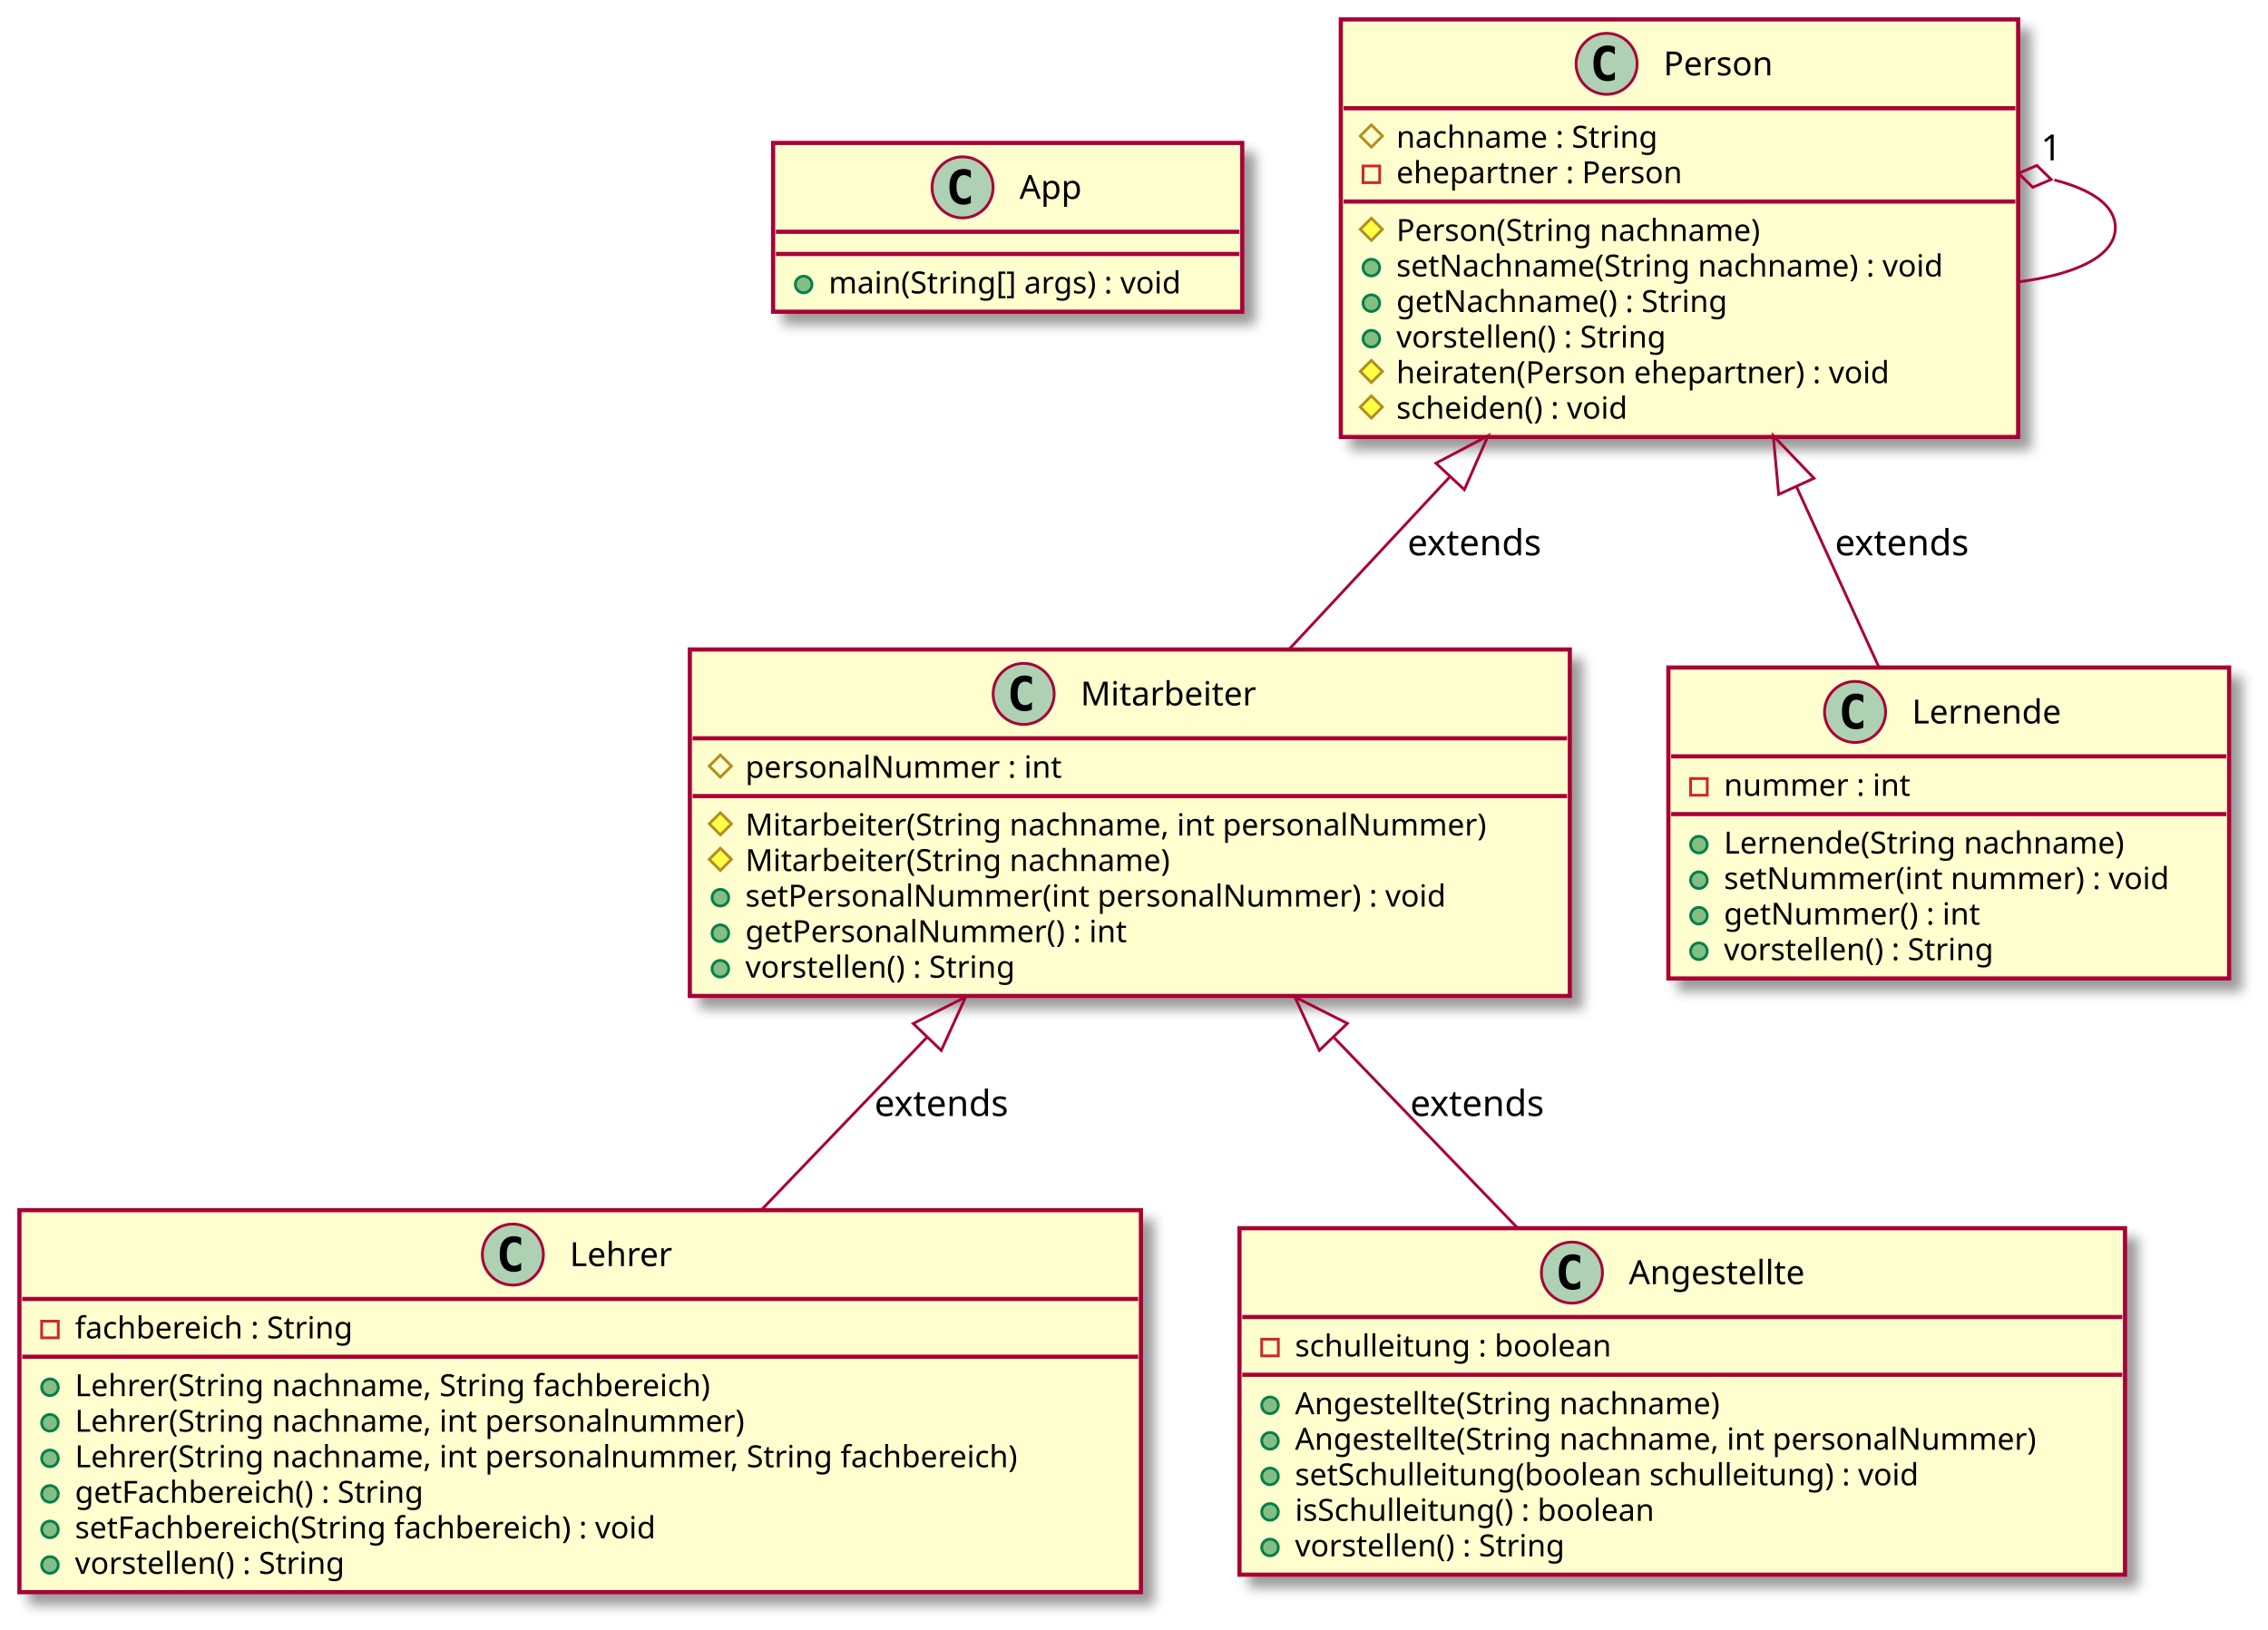
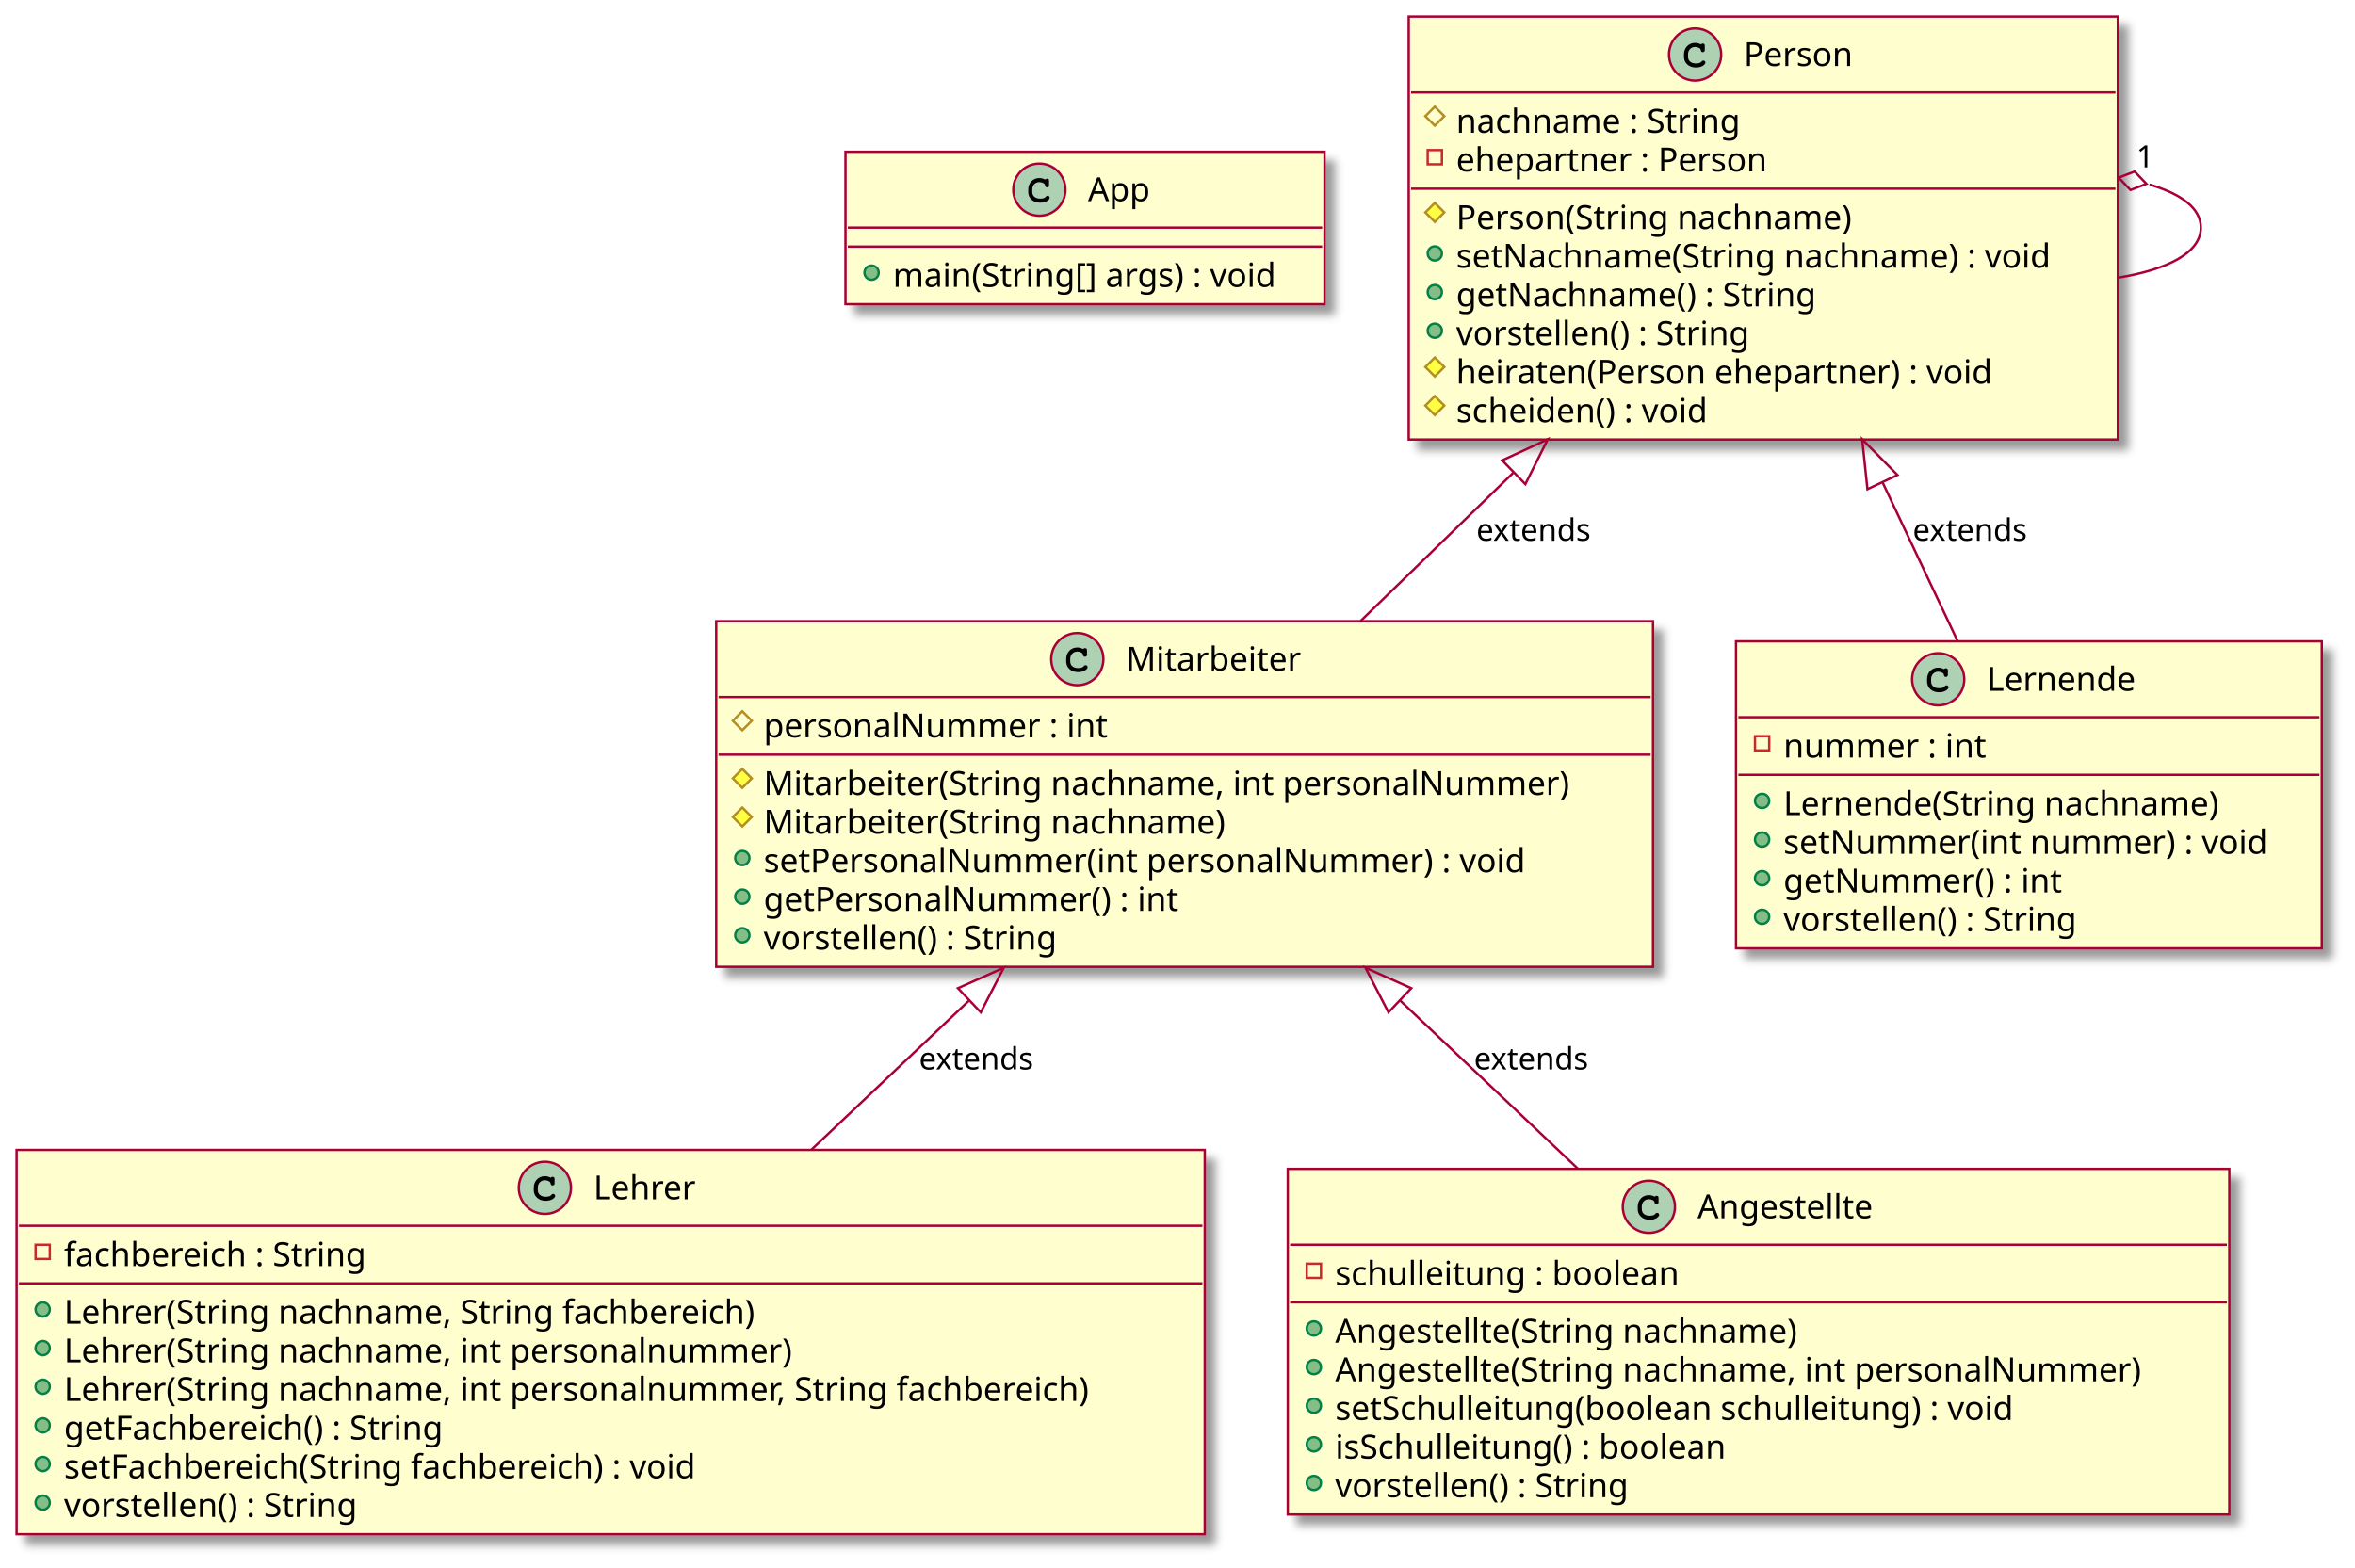
- <svg xmlns="http://www.w3.org/2000/svg" contentScriptType="application/ecmascript" contentStyleType="text/css" height="587px" preserveAspectRatio="none" style="width:817px;height:587px;background:#FFFFFF;" version="1.1" viewBox="0 0 817 587" width="817px" zoomAndPan="magnify">
+ <svg xmlns="http://www.w3.org/2000/svg" contentStyleType="text/css" height="661px" preserveAspectRatio="none" style="width:993px;height:661px;background:#FFFFFF;" version="1.1" viewBox="0 0 993 661" width="993px" zoomAndPan="magnify">
  <defs>
-     <filter height="300%" id="f1vgba6xthc6x7" width="300%" x="-1" y="-1">
+     <filter height="300%" id="f1dgyytfx85jn4" width="300%" x="-1" y="-1">
      <feGaussianBlur result="blurOut" stdDeviation="2.0" />
      <feColorMatrix in="blurOut" result="blurOut2" type="matrix" values="0 0 0 0 0 0 0 0 0 0 0 0 0 0 0 0 0 0 .4 0" />
      <feOffset dx="4.0" dy="4.0" in="blurOut2" result="blurOut3" />
      <feBlend in="SourceGraphic" in2="blurOut3" mode="normal" />
    </filter>
  </defs>
  <g>
-     <rect codeLine="1" fill="#FEFECE" filter="url(#f1vgba6xthc6x7)" height="60.805" id="App" style="stroke:#A80036;stroke-width:1.5;" width="169" x="278.5" y="51.5" />
-     <ellipse cx="346.75" cy="67.5" fill="#ADD1B2" rx="11" ry="11" style="stroke:#A80036;stroke-width:1.0;" />
-     <path d="M349.719,73.141 Q349.141,73.438 348.5,73.578 Q347.859,73.734 347.156,73.734 Q344.656,73.734 343.328,72.094 Q342.016,70.438 342.016,67.312 Q342.016,64.188 343.328,62.531 Q344.656,60.875 347.156,60.875 Q347.859,60.875 348.5,61.031 Q349.156,61.188 349.719,61.484 L349.719,64.203 Q349.094,63.625 348.5,63.359 Q347.906,63.078 347.281,63.078 Q345.938,63.078 345.25,64.156 Q344.562,65.219 344.562,67.312 Q344.562,69.406 345.25,70.484 Q345.938,71.547 347.281,71.547 Q347.906,71.547 348.5,71.281 Q349.094,71 349.719,70.422 L349.719,73.141 Z " fill="#000000" />
-     <text fill="#000000" font-family="sans-serif" font-size="12" lengthAdjust="spacing" textLength="24" x="367.25" y="71.654">App</text>
-     <line style="stroke:#A80036;stroke-width:1.5;" x1="279.5" x2="446.5" y1="83.5" y2="83.5" />
-     <line style="stroke:#A80036;stroke-width:1.5;" x1="279.5" x2="446.5" y1="91.5" y2="91.5" />
-     <ellipse cx="289.5" cy="102.5" fill="#84BE84" rx="3" ry="3" style="stroke:#038048;stroke-width:1.0;" />
-     <text fill="#000000" font-family="sans-serif" font-size="11" lengthAdjust="spacing" textLength="143" x="298.5" y="105.71">main(String[] args) : void</text>
-     <rect codeLine="4" fill="#FEFECE" filter="url(#f1vgba6xthc6x7)" height="150.438" id="Person" style="stroke:#A80036;stroke-width:1.5;" width="244" x="483" y="7" />
-     <ellipse cx="578.75" cy="23" fill="#ADD1B2" rx="11" ry="11" style="stroke:#A80036;stroke-width:1.0;" />
-     <path d="M581.719,28.641 Q581.141,28.938 580.5,29.078 Q579.859,29.234 579.156,29.234 Q576.656,29.234 575.328,27.594 Q574.016,25.938 574.016,22.812 Q574.016,19.688 575.328,18.031 Q576.656,16.375 579.156,16.375 Q579.859,16.375 580.5,16.531 Q581.156,16.688 581.719,16.984 L581.719,19.703 Q581.094,19.125 580.5,18.859 Q579.906,18.578 579.281,18.578 Q577.938,18.578 577.25,19.656 Q576.562,20.719 576.562,22.812 Q576.562,24.906 577.25,25.984 Q577.938,27.047 579.281,27.047 Q579.906,27.047 580.5,26.781 Q581.094,26.5 581.719,25.922 L581.719,28.641 Z " fill="#000000" />
-     <text fill="#000000" font-family="sans-serif" font-size="12" lengthAdjust="spacing" textLength="44" x="599.25" y="27.154">Person</text>
-     <line style="stroke:#A80036;stroke-width:1.5;" x1="484" x2="726" y1="39" y2="39" />
-     <polygon fill="none" points="494,45,498,49,494,53,490,49" style="stroke:#B38D22;stroke-width:1.0;" />
-     <text fill="#000000" font-family="sans-serif" font-size="11" lengthAdjust="spacing" textLength="105" x="503" y="53.21">nachname : String</text>
-     <rect fill="none" height="6" style="stroke:#C82930;stroke-width:1.0;" width="6" x="491" y="59.805" />
-     <text fill="#000000" font-family="sans-serif" font-size="11" lengthAdjust="spacing" textLength="115" x="503" y="66.015">ehepartner : Person</text>
-     <line style="stroke:#A80036;stroke-width:1.5;" x1="484" x2="726" y1="72.609" y2="72.609" />
-     <polygon fill="#FFFF44" points="494,78.609,498,82.609,494,86.609,490,82.609" style="stroke:#B38D22;stroke-width:1.0;" />
-     <text fill="#000000" font-family="sans-serif" font-size="11" lengthAdjust="spacing" textLength="145" x="503" y="86.82">Person(String nachname)</text>
-     <ellipse cx="494" cy="96.414" fill="#84BE84" rx="3" ry="3" style="stroke:#038048;stroke-width:1.0;" />
-     <text fill="#000000" font-family="sans-serif" font-size="11" lengthAdjust="spacing" textLength="218" x="503" y="99.624">setNachname(String nachname) : void</text>
-     <ellipse cx="494" cy="109.219" fill="#84BE84" rx="3" ry="3" style="stroke:#038048;stroke-width:1.0;" />
-     <text fill="#000000" font-family="sans-serif" font-size="11" lengthAdjust="spacing" textLength="132" x="503" y="112.429">getNachname() : String</text>
-     <ellipse cx="494" cy="122.023" fill="#84BE84" rx="3" ry="3" style="stroke:#038048;stroke-width:1.0;" />
-     <text fill="#000000" font-family="sans-serif" font-size="11" lengthAdjust="spacing" textLength="110" x="503" y="125.234">vorstellen() : String</text>
-     <polygon fill="#FFFF44" points="494,129.828,498,133.828,494,137.828,490,133.828" style="stroke:#B38D22;stroke-width:1.0;" />
-     <text fill="#000000" font-family="sans-serif" font-size="11" lengthAdjust="spacing" textLength="197" x="503" y="138.039">heiraten(Person ehepartner) : void</text>
-     <polygon fill="#FFFF44" points="494,142.633,498,146.633,494,150.633,490,146.633" style="stroke:#B38D22;stroke-width:1.0;" />
-     <text fill="#000000" font-family="sans-serif" font-size="11" lengthAdjust="spacing" textLength="94" x="503" y="150.843">scheiden() : void</text>
-     <rect codeLine="14" fill="#FEFECE" filter="url(#f1vgba6xthc6x7)" height="124.828" id="Mitarbeiter" style="stroke:#A80036;stroke-width:1.5;" width="317" x="248.5" y="234" />
-     <ellipse cx="368.75" cy="250" fill="#ADD1B2" rx="11" ry="11" style="stroke:#A80036;stroke-width:1.0;" />
-     <path d="M371.719,255.641 Q371.141,255.938 370.5,256.078 Q369.859,256.234 369.156,256.234 Q366.656,256.234 365.328,254.594 Q364.016,252.938 364.016,249.812 Q364.016,246.688 365.328,245.031 Q366.656,243.375 369.156,243.375 Q369.859,243.375 370.5,243.531 Q371.156,243.688 371.719,243.984 L371.719,246.703 Q371.094,246.125 370.5,245.859 Q369.906,245.578 369.281,245.578 Q367.938,245.578 367.25,246.656 Q366.562,247.719 366.562,249.812 Q366.562,251.906 367.25,252.984 Q367.938,254.047 369.281,254.047 Q369.906,254.047 370.5,253.781 Q371.094,253.5 371.719,252.922 L371.719,255.641 Z " fill="#000000" />
-     <text fill="#000000" font-family="sans-serif" font-size="12" lengthAdjust="spacing" textLength="68" x="389.25" y="254.154">Mitarbeiter</text>
-     <line style="stroke:#A80036;stroke-width:1.5;" x1="249.5" x2="564.5" y1="266" y2="266" />
-     <polygon fill="none" points="259.5,272,263.5,276,259.5,280,255.5,276" style="stroke:#B38D22;stroke-width:1.0;" />
-     <text fill="#000000" font-family="sans-serif" font-size="11" lengthAdjust="spacing" textLength="125" x="268.5" y="280.21">personalNummer : int</text>
-     <line style="stroke:#A80036;stroke-width:1.5;" x1="249.5" x2="564.5" y1="286.805" y2="286.805" />
-     <polygon fill="#FFFF44" points="259.5,292.805,263.5,296.805,259.5,300.805,255.5,296.805" style="stroke:#B38D22;stroke-width:1.0;" />
-     <text fill="#000000" font-family="sans-serif" font-size="11" lengthAdjust="spacing" textLength="291" x="268.5" y="301.015">Mitarbeiter(String nachname, int personalNummer)</text>
-     <polygon fill="#FFFF44" points="259.5,305.609,263.5,309.609,259.5,313.609,255.5,309.609" style="stroke:#B38D22;stroke-width:1.0;" />
-     <text fill="#000000" font-family="sans-serif" font-size="11" lengthAdjust="spacing" textLength="166" x="268.5" y="313.82">Mitarbeiter(String nachname)</text>
-     <ellipse cx="259.5" cy="323.414" fill="#84BE84" rx="3" ry="3" style="stroke:#038048;stroke-width:1.0;" />
-     <text fill="#000000" font-family="sans-serif" font-size="11" lengthAdjust="spacing" textLength="277" x="268.5" y="326.625">setPersonalNummer(int personalNummer) : void</text>
-     <ellipse cx="259.5" cy="336.219" fill="#84BE84" rx="3" ry="3" style="stroke:#038048;stroke-width:1.0;" />
-     <text fill="#000000" font-family="sans-serif" font-size="11" lengthAdjust="spacing" textLength="151" x="268.5" y="339.429">getPersonalNummer() : int</text>
-     <ellipse cx="259.5" cy="349.023" fill="#84BE84" rx="3" ry="3" style="stroke:#038048;stroke-width:1.0;" />
-     <text fill="#000000" font-family="sans-serif" font-size="11" lengthAdjust="spacing" textLength="110" x="268.5" y="352.234">vorstellen() : String</text>
-     <rect codeLine="22" fill="#FEFECE" filter="url(#f1vgba6xthc6x7)" height="137.633" id="Lehrer" style="stroke:#A80036;stroke-width:1.5;" width="404" x="7" y="436" />
-     <ellipse cx="184.75" cy="452" fill="#ADD1B2" rx="11" ry="11" style="stroke:#A80036;stroke-width:1.0;" />
-     <path d="M187.719,457.641 Q187.141,457.938 186.5,458.078 Q185.859,458.234 185.156,458.234 Q182.656,458.234 181.328,456.594 Q180.016,454.938 180.016,451.812 Q180.016,448.688 181.328,447.031 Q182.656,445.375 185.156,445.375 Q185.859,445.375 186.5,445.531 Q187.156,445.688 187.719,445.984 L187.719,448.703 Q187.094,448.125 186.5,447.859 Q185.906,447.578 185.281,447.578 Q183.938,447.578 183.25,448.656 Q182.562,449.719 182.562,451.812 Q182.562,453.906 183.25,454.984 Q183.938,456.047 185.281,456.047 Q185.906,456.047 186.5,455.781 Q187.094,455.5 187.719,454.922 L187.719,457.641 Z " fill="#000000" />
-     <text fill="#000000" font-family="sans-serif" font-size="12" lengthAdjust="spacing" textLength="40" x="205.25" y="456.154">Lehrer</text>
-     <line style="stroke:#A80036;stroke-width:1.5;" x1="8" x2="410" y1="468" y2="468" />
-     <rect fill="none" height="6" style="stroke:#C82930;stroke-width:1.0;" width="6" x="15" y="476" />
-     <text fill="#000000" font-family="sans-serif" font-size="11" lengthAdjust="spacing" textLength="112" x="27" y="482.21">fachbereich : String</text>
-     <line style="stroke:#A80036;stroke-width:1.5;" x1="8" x2="410" y1="488.805" y2="488.805" />
-     <ellipse cx="18" cy="499.805" fill="#84BE84" rx="3" ry="3" style="stroke:#038048;stroke-width:1.0;" />
-     <text fill="#000000" font-family="sans-serif" font-size="11" lengthAdjust="spacing" textLength="254" x="27" y="503.015">Lehrer(String nachname, String fachbereich)</text>
-     <ellipse cx="18" cy="512.609" fill="#84BE84" rx="3" ry="3" style="stroke:#038048;stroke-width:1.0;" />
-     <text fill="#000000" font-family="sans-serif" font-size="11" lengthAdjust="spacing" textLength="266" x="27" y="515.82">Lehrer(String nachname, int personalnummer)</text>
-     <ellipse cx="18" cy="525.414" fill="#84BE84" rx="3" ry="3" style="stroke:#038048;stroke-width:1.0;" />
-     <text fill="#000000" font-family="sans-serif" font-size="11" lengthAdjust="spacing" textLength="378" x="27" y="528.625">Lehrer(String nachname, int personalnummer, String fachbereich)</text>
-     <ellipse cx="18" cy="538.219" fill="#84BE84" rx="3" ry="3" style="stroke:#038048;stroke-width:1.0;" />
-     <text fill="#000000" font-family="sans-serif" font-size="11" lengthAdjust="spacing" textLength="140" x="27" y="541.429">getFachbereich() : String</text>
-     <ellipse cx="18" cy="551.023" fill="#84BE84" rx="3" ry="3" style="stroke:#038048;stroke-width:1.0;" />
-     <text fill="#000000" font-family="sans-serif" font-size="11" lengthAdjust="spacing" textLength="233" x="27" y="554.234">setFachbereich(String fachbereich) : void</text>
-     <ellipse cx="18" cy="563.828" fill="#84BE84" rx="3" ry="3" style="stroke:#038048;stroke-width:1.0;" />
-     <text fill="#000000" font-family="sans-serif" font-size="11" lengthAdjust="spacing" textLength="110" x="27" y="567.039">vorstellen() : String</text>
-     <rect codeLine="31" fill="#FEFECE" filter="url(#f1vgba6xthc6x7)" height="124.828" id="Angestellte" style="stroke:#A80036;stroke-width:1.5;" width="319" x="446.5" y="442.5" />
-     <ellipse cx="566.25" cy="458.5" fill="#ADD1B2" rx="11" ry="11" style="stroke:#A80036;stroke-width:1.0;" />
-     <path d="M569.219,464.141 Q568.641,464.438 568,464.578 Q567.359,464.734 566.656,464.734 Q564.156,464.734 562.828,463.094 Q561.516,461.438 561.516,458.312 Q561.516,455.188 562.828,453.531 Q564.156,451.875 566.656,451.875 Q567.359,451.875 568,452.031 Q568.656,452.188 569.219,452.484 L569.219,455.203 Q568.594,454.625 568,454.359 Q567.406,454.078 566.781,454.078 Q565.438,454.078 564.75,455.156 Q564.062,456.219 564.062,458.312 Q564.062,460.406 564.75,461.484 Q565.438,462.547 566.781,462.547 Q567.406,462.547 568,462.281 Q568.594,462 569.219,461.422 L569.219,464.141 Z " fill="#000000" />
-     <text fill="#000000" font-family="sans-serif" font-size="12" lengthAdjust="spacing" textLength="71" x="586.75" y="462.654">Angestellte</text>
-     <line style="stroke:#A80036;stroke-width:1.5;" x1="447.5" x2="764.5" y1="474.5" y2="474.5" />
-     <rect fill="none" height="6" style="stroke:#C82930;stroke-width:1.0;" width="6" x="454.5" y="482.5" />
-     <text fill="#000000" font-family="sans-serif" font-size="11" lengthAdjust="spacing" textLength="125" x="466.5" y="488.71">schulleitung : boolean</text>
-     <line style="stroke:#A80036;stroke-width:1.5;" x1="447.5" x2="764.5" y1="495.305" y2="495.305" />
-     <ellipse cx="457.5" cy="506.305" fill="#84BE84" rx="3" ry="3" style="stroke:#038048;stroke-width:1.0;" />
-     <text fill="#000000" font-family="sans-serif" font-size="11" lengthAdjust="spacing" textLength="168" x="466.5" y="509.515">Angestellte(String nachname)</text>
-     <ellipse cx="457.5" cy="519.109" fill="#84BE84" rx="3" ry="3" style="stroke:#038048;stroke-width:1.0;" />
-     <text fill="#000000" font-family="sans-serif" font-size="11" lengthAdjust="spacing" textLength="293" x="466.5" y="522.32">Angestellte(String nachname, int personalNummer)</text>
-     <ellipse cx="457.5" cy="531.914" fill="#84BE84" rx="3" ry="3" style="stroke:#038048;stroke-width:1.0;" />
-     <text fill="#000000" font-family="sans-serif" font-size="11" lengthAdjust="spacing" textLength="247" x="466.5" y="535.125">setSchulleitung(boolean schulleitung) : void</text>
-     <ellipse cx="457.5" cy="544.719" fill="#84BE84" rx="3" ry="3" style="stroke:#038048;stroke-width:1.0;" />
-     <text fill="#000000" font-family="sans-serif" font-size="11" lengthAdjust="spacing" textLength="144" x="466.5" y="547.929">isSchulleitung() : boolean</text>
-     <ellipse cx="457.5" cy="557.523" fill="#84BE84" rx="3" ry="3" style="stroke:#038048;stroke-width:1.0;" />
-     <text fill="#000000" font-family="sans-serif" font-size="11" lengthAdjust="spacing" textLength="110" x="466.5" y="560.734">vorstellen() : String</text>
-     <rect codeLine="39" fill="#FEFECE" filter="url(#f1vgba6xthc6x7)" height="112.023" id="Lernende" style="stroke:#A80036;stroke-width:1.5;" width="202" x="601" y="240.5" />
-     <ellipse cx="668.25" cy="256.5" fill="#ADD1B2" rx="11" ry="11" style="stroke:#A80036;stroke-width:1.0;" />
-     <path d="M671.219,262.141 Q670.641,262.438 670,262.578 Q669.359,262.734 668.656,262.734 Q666.156,262.734 664.828,261.094 Q663.516,259.438 663.516,256.312 Q663.516,253.188 664.828,251.531 Q666.156,249.875 668.656,249.875 Q669.359,249.875 670,250.031 Q670.656,250.188 671.219,250.484 L671.219,253.203 Q670.594,252.625 670,252.359 Q669.406,252.078 668.781,252.078 Q667.438,252.078 666.75,253.156 Q666.062,254.219 666.062,256.312 Q666.062,258.406 666.75,259.484 Q667.438,260.547 668.781,260.547 Q669.406,260.547 670,260.281 Q670.594,260 671.219,259.422 L671.219,262.141 Z " fill="#000000" />
-     <text fill="#000000" font-family="sans-serif" font-size="12" lengthAdjust="spacing" textLength="59" x="688.75" y="260.654">Lernende</text>
-     <line style="stroke:#A80036;stroke-width:1.5;" x1="602" x2="802" y1="272.5" y2="272.5" />
-     <rect fill="none" height="6" style="stroke:#C82930;stroke-width:1.0;" width="6" x="609" y="280.5" />
-     <text fill="#000000" font-family="sans-serif" font-size="11" lengthAdjust="spacing" textLength="74" x="621" y="286.71">nummer : int</text>
-     <line style="stroke:#A80036;stroke-width:1.5;" x1="602" x2="802" y1="293.305" y2="293.305" />
-     <ellipse cx="612" cy="304.305" fill="#84BE84" rx="3" ry="3" style="stroke:#038048;stroke-width:1.0;" />
-     <text fill="#000000" font-family="sans-serif" font-size="11" lengthAdjust="spacing" textLength="158" x="621" y="307.515">Lernende(String nachname)</text>
-     <ellipse cx="612" cy="317.109" fill="#84BE84" rx="3" ry="3" style="stroke:#038048;stroke-width:1.0;" />
-     <text fill="#000000" font-family="sans-serif" font-size="11" lengthAdjust="spacing" textLength="176" x="621" y="320.32">setNummer(int nummer) : void</text>
-     <ellipse cx="612" cy="329.914" fill="#84BE84" rx="3" ry="3" style="stroke:#038048;stroke-width:1.0;" />
-     <text fill="#000000" font-family="sans-serif" font-size="11" lengthAdjust="spacing" textLength="101" x="621" y="333.125">getNummer() : int</text>
-     <ellipse cx="612" cy="342.719" fill="#84BE84" rx="3" ry="3" style="stroke:#038048;stroke-width:1.0;" />
-     <text fill="#000000" font-family="sans-serif" font-size="11" lengthAdjust="spacing" textLength="110" x="621" y="345.929">vorstellen() : String</text>
-     <path codeLine="47" d="M522.12,171.95 C502.76,192.73 482.55,214.41 464.57,233.71 " fill="none" id="Person-backto-Mitarbeiter" style="stroke:#A80036;stroke-width:1.0;" />
-     <polygon fill="none" points="517.27,166.88,536.03,157.02,527.51,176.43,517.27,166.88" style="stroke:#A80036;stroke-width:1.0;" />
-     <text fill="#000000" font-family="sans-serif" font-size="13" lengthAdjust="spacing" textLength="51" x="507" y="200.067">extends</text>
-     <path codeLine="48" d="M647.17,175.39 C657.31,197.59 667.82,220.61 676.89,240.49 " fill="none" id="Person-backto-Lernende" style="stroke:#A80036;stroke-width:1.0;" />
-     <polygon fill="none" points="640.73,178.12,638.79,157.02,653.46,172.31,640.73,178.12" style="stroke:#A80036;stroke-width:1.0;" />
-     <text fill="#000000" font-family="sans-serif" font-size="13" lengthAdjust="spacing" textLength="51" x="661" y="200.067">extends</text>
-     <path codeLine="49" d="M333.96,373.68 C314.44,394.03 293.48,415.89 274.41,435.78 " fill="none" id="Mitarbeiter-backto-Lehrer" style="stroke:#A80036;stroke-width:1.0;" />
-     <polygon fill="none" points="328.97,368.77,347.86,359.18,339.07,378.46,328.97,368.77" style="stroke:#A80036;stroke-width:1.0;" />
-     <text fill="#000000" font-family="sans-serif" font-size="13" lengthAdjust="spacing" textLength="51" x="315" y="402.067">extends</text>
-     <path codeLine="50" d="M480.44,373.7 C502.2,396.29 525.76,420.74 546.53,442.28 " fill="none" id="Mitarbeiter-backto-Angestellte" style="stroke:#A80036;stroke-width:1.0;" />
-     <polygon fill="none" points="475.27,378.44,466.44,359.18,485.36,368.72,475.27,378.44" style="stroke:#A80036;stroke-width:1.0;" />
-     <text fill="#000000" font-family="sans-serif" font-size="13" lengthAdjust="spacing" textLength="51" x="508" y="402.067">extends</text>
-     <path codeLine="52" d="M740.06,64.86 C753.47,68.29 762,74.01 762,82 C762,92.34 747.74,98.86 727.11,101.56 " fill="none" id="Person-backto-Person" style="stroke:#A80036;stroke-width:1.0;" />
-     <polygon fill="none" points="727.11,62.44,732.268,67.479,738.904,64.656,733.745,59.617,727.11,62.44" style="stroke:#A80036;stroke-width:1.0;" />
-     <text fill="#000000" font-family="sans-serif" font-size="13" lengthAdjust="spacing" textLength="8" x="735.189" y="57.764">1</text>
+     <g id="elem_App">
+       <rect codeLine="2" fill="#FEFECE" filter="url(#f1dgyytfx85jn4)" height="64.297" id="App" style="stroke:#A80036;stroke-width:1.0;" width="202" x="356.5" y="64" />
+       <ellipse cx="438.25" cy="80" fill="#ADD1B2" rx="11" ry="11" style="stroke:#A80036;stroke-width:1.0;" />
+       <path d="M440.594,75.672 C439.656,75.234 439.062,75.094 438.188,75.094 C435.562,75.094 433.562,77.172 433.562,79.891 L433.562,81.016 C433.562,83.594 435.672,85.484 438.562,85.484 C439.781,85.484 440.938,85.188 441.688,84.641 C442.266,84.234 442.594,83.781 442.594,83.391 C442.594,82.938 442.203,82.547 441.734,82.547 C441.516,82.547 441.312,82.625 441.125,82.812 C440.672,83.297 440.672,83.297 440.484,83.391 C440.062,83.656 439.375,83.781 438.609,83.781 C436.562,83.781 435.266,82.688 435.266,80.984 L435.266,79.891 C435.266,78.109 436.516,76.797 438.25,76.797 C438.828,76.797 439.438,76.953 439.906,77.203 C440.391,77.484 440.562,77.703 440.656,78.109 C440.719,78.516 440.75,78.641 440.891,78.766 C441.031,78.906 441.266,79.016 441.484,79.016 C441.75,79.016 442.016,78.875 442.188,78.656 C442.297,78.5 442.328,78.312 442.328,77.891 L442.328,76.469 C442.328,76.031 442.312,75.906 442.219,75.75 C442.062,75.484 441.781,75.344 441.484,75.344 C441.188,75.344 440.984,75.438 440.766,75.75 L440.594,75.672 Z " fill="#000000" />
+       <text fill="#000000" font-family="sans-serif" font-size="14" lengthAdjust="spacing" textLength="30" x="458.75" y="84.847">App</text>
+       <line style="stroke:#A80036;stroke-width:1.0;" x1="357.5" x2="557.5" y1="96" y2="96" />
+       <line style="stroke:#A80036;stroke-width:1.0;" x1="357.5" x2="557.5" y1="104" y2="104" />
+       <ellipse cx="367.5" cy="115" fill="#84BE84" rx="3" ry="3" style="stroke:#038048;stroke-width:1.0;" />
+       <text fill="#000000" font-family="sans-serif" font-size="14" lengthAdjust="spacing" textLength="176" x="376.5" y="120.995">main(String[] args) : void</text>
+     </g>
+     <g id="elem_Person">
+       <rect codeLine="5" fill="#FEFECE" filter="url(#f1dgyytfx85jn4)" height="178.375" id="Person" style="stroke:#A80036;stroke-width:1.0;" width="299" x="594" y="7" />
+       <ellipse cx="714.75" cy="23" fill="#ADD1B2" rx="11" ry="11" style="stroke:#A80036;stroke-width:1.0;" />
+       <path d="M717.094,18.672 C716.156,18.234 715.562,18.094 714.688,18.094 C712.062,18.094 710.062,20.172 710.062,22.891 L710.062,24.016 C710.062,26.594 712.172,28.484 715.062,28.484 C716.281,28.484 717.438,28.188 718.188,27.641 C718.766,27.234 719.094,26.781 719.094,26.391 C719.094,25.938 718.703,25.547 718.234,25.547 C718.016,25.547 717.812,25.625 717.625,25.812 C717.172,26.297 717.172,26.297 716.984,26.391 C716.562,26.656 715.875,26.781 715.109,26.781 C713.062,26.781 711.766,25.688 711.766,23.984 L711.766,22.891 C711.766,21.109 713.016,19.797 714.75,19.797 C715.328,19.797 715.938,19.953 716.406,20.203 C716.891,20.484 717.062,20.703 717.156,21.109 C717.219,21.516 717.25,21.641 717.391,21.766 C717.531,21.906 717.766,22.016 717.984,22.016 C718.25,22.016 718.516,21.875 718.688,21.656 C718.797,21.5 718.828,21.312 718.828,20.891 L718.828,19.469 C718.828,19.031 718.812,18.906 718.719,18.75 C718.562,18.484 718.281,18.344 717.984,18.344 C717.688,18.344 717.484,18.438 717.266,18.75 L717.094,18.672 Z " fill="#000000" />
+       <text fill="#000000" font-family="sans-serif" font-size="14" lengthAdjust="spacing" textLength="49" x="735.25" y="27.847">Person</text>
+       <line style="stroke:#A80036;stroke-width:1.0;" x1="595" x2="892" y1="39" y2="39" />
+       <polygon fill="none" points="605,45,609,49,605,53,601,49" style="stroke:#B38D22;stroke-width:1.0;" />
+       <text fill="#000000" font-family="sans-serif" font-size="14" lengthAdjust="spacing" textLength="131" x="614" y="55.995">nachname : String</text>
+       <rect fill="none" height="6" style="stroke:#C82930;stroke-width:1.0;" width="6" x="602" y="63.297" />
+       <text fill="#000000" font-family="sans-serif" font-size="14" lengthAdjust="spacing" textLength="144" x="614" y="72.292">ehepartner : Person</text>
+       <line style="stroke:#A80036;stroke-width:1.0;" x1="595" x2="892" y1="79.594" y2="79.594" />
+       <polygon fill="#FFFF44" points="605,85.594,609,89.594,605,93.594,601,89.594" style="stroke:#B38D22;stroke-width:1.0;" />
+       <text fill="#000000" font-family="sans-serif" font-size="14" lengthAdjust="spacing" textLength="181" x="614" y="96.589">Person(String nachname)</text>
+       <ellipse cx="605" cy="106.891" fill="#84BE84" rx="3" ry="3" style="stroke:#038048;stroke-width:1.0;" />
+       <text fill="#000000" font-family="sans-serif" font-size="14" lengthAdjust="spacing" textLength="273" x="614" y="112.886">setNachname(String nachname) : void</text>
+       <ellipse cx="605" cy="123.188" fill="#84BE84" rx="3" ry="3" style="stroke:#038048;stroke-width:1.0;" />
+       <text fill="#000000" font-family="sans-serif" font-size="14" lengthAdjust="spacing" textLength="167" x="614" y="129.183">getNachname() : String</text>
+       <ellipse cx="605" cy="139.484" fill="#84BE84" rx="3" ry="3" style="stroke:#038048;stroke-width:1.0;" />
+       <text fill="#000000" font-family="sans-serif" font-size="14" lengthAdjust="spacing" textLength="139" x="614" y="145.48">vorstellen() : String</text>
+       <polygon fill="#FFFF44" points="605,150.781,609,154.781,605,158.781,601,154.781" style="stroke:#B38D22;stroke-width:1.0;" />
+       <text fill="#000000" font-family="sans-serif" font-size="14" lengthAdjust="spacing" textLength="249" x="614" y="161.776">heiraten(Person ehepartner) : void</text>
+       <polygon fill="#FFFF44" points="605,167.078,609,171.078,605,175.078,601,171.078" style="stroke:#B38D22;stroke-width:1.0;" />
+       <text fill="#000000" font-family="sans-serif" font-size="14" lengthAdjust="spacing" textLength="117" x="614" y="178.073">scheiden() : void</text>
+     </g>
+     <g id="elem_Mitarbeiter">
+       <rect codeLine="15" fill="#FEFECE" filter="url(#f1dgyytfx85jn4)" height="145.781" id="Mitarbeiter" style="stroke:#A80036;stroke-width:1.0;" width="395" x="302" y="262" />
+       <ellipse cx="454.25" cy="278" fill="#ADD1B2" rx="11" ry="11" style="stroke:#A80036;stroke-width:1.0;" />
+       <path d="M456.594,273.672 C455.656,273.234 455.062,273.094 454.188,273.094 C451.562,273.094 449.562,275.172 449.562,277.891 L449.562,279.016 C449.562,281.594 451.672,283.484 454.562,283.484 C455.781,283.484 456.938,283.188 457.688,282.641 C458.266,282.234 458.594,281.781 458.594,281.391 C458.594,280.938 458.203,280.547 457.734,280.547 C457.516,280.547 457.312,280.625 457.125,280.812 C456.672,281.297 456.672,281.297 456.484,281.391 C456.062,281.656 455.375,281.781 454.609,281.781 C452.562,281.781 451.266,280.688 451.266,278.984 L451.266,277.891 C451.266,276.109 452.516,274.797 454.25,274.797 C454.828,274.797 455.438,274.953 455.906,275.203 C456.391,275.484 456.562,275.703 456.656,276.109 C456.719,276.516 456.75,276.641 456.891,276.766 C457.031,276.906 457.266,277.016 457.484,277.016 C457.75,277.016 458.016,276.875 458.188,276.656 C458.297,276.5 458.328,276.312 458.328,275.891 L458.328,274.469 C458.328,274.031 458.312,273.906 458.219,273.75 C458.062,273.484 457.781,273.344 457.484,273.344 C457.188,273.344 456.984,273.438 456.766,273.75 L456.594,273.672 Z " fill="#000000" />
+       <text fill="#000000" font-family="sans-serif" font-size="14" lengthAdjust="spacing" textLength="82" x="474.75" y="282.847">Mitarbeiter</text>
+       <line style="stroke:#A80036;stroke-width:1.0;" x1="303" x2="696" y1="294" y2="294" />
+       <polygon fill="none" points="313,300,317,304,313,308,309,304" style="stroke:#B38D22;stroke-width:1.0;" />
+       <text fill="#000000" font-family="sans-serif" font-size="14" lengthAdjust="spacing" textLength="156" x="322" y="310.995">personalNummer : int</text>
+       <line style="stroke:#A80036;stroke-width:1.0;" x1="303" x2="696" y1="318.297" y2="318.297" />
+       <polygon fill="#FFFF44" points="313,324.297,317,328.297,313,332.297,309,328.297" style="stroke:#B38D22;stroke-width:1.0;" />
+       <text fill="#000000" font-family="sans-serif" font-size="14" lengthAdjust="spacing" textLength="369" x="322" y="335.292">Mitarbeiter(String nachname, int personalNummer)</text>
+       <polygon fill="#FFFF44" points="313,340.594,317,344.594,313,348.594,309,344.594" style="stroke:#B38D22;stroke-width:1.0;" />
+       <text fill="#000000" font-family="sans-serif" font-size="14" lengthAdjust="spacing" textLength="214" x="322" y="351.589">Mitarbeiter(String nachname)</text>
+       <ellipse cx="313" cy="361.891" fill="#84BE84" rx="3" ry="3" style="stroke:#038048;stroke-width:1.0;" />
+       <text fill="#000000" font-family="sans-serif" font-size="14" lengthAdjust="spacing" textLength="345" x="322" y="367.886">setPersonalNummer(int personalNummer) : void</text>
+       <ellipse cx="313" cy="378.188" fill="#84BE84" rx="3" ry="3" style="stroke:#038048;stroke-width:1.0;" />
+       <text fill="#000000" font-family="sans-serif" font-size="14" lengthAdjust="spacing" textLength="190" x="322" y="384.183">getPersonalNummer() : int</text>
+       <ellipse cx="313" cy="394.484" fill="#84BE84" rx="3" ry="3" style="stroke:#038048;stroke-width:1.0;" />
+       <text fill="#000000" font-family="sans-serif" font-size="14" lengthAdjust="spacing" textLength="139" x="322" y="400.479">vorstellen() : String</text>
+     </g>
+     <g id="elem_Lehrer">
+       <rect codeLine="23" fill="#FEFECE" filter="url(#f1dgyytfx85jn4)" height="162.078" id="Lehrer" style="stroke:#A80036;stroke-width:1.0;" width="501" x="7" y="485" />
+       <ellipse cx="229.75" cy="501" fill="#ADD1B2" rx="11" ry="11" style="stroke:#A80036;stroke-width:1.0;" />
+       <path d="M232.094,496.672 C231.156,496.234 230.562,496.094 229.688,496.094 C227.062,496.094 225.062,498.172 225.062,500.891 L225.062,502.016 C225.062,504.594 227.172,506.484 230.062,506.484 C231.281,506.484 232.438,506.188 233.188,505.641 C233.766,505.234 234.094,504.781 234.094,504.391 C234.094,503.938 233.703,503.547 233.234,503.547 C233.016,503.547 232.812,503.625 232.625,503.812 C232.172,504.297 232.172,504.297 231.984,504.391 C231.562,504.656 230.875,504.781 230.109,504.781 C228.062,504.781 226.766,503.688 226.766,501.984 L226.766,500.891 C226.766,499.109 228.016,497.797 229.75,497.797 C230.328,497.797 230.938,497.953 231.406,498.203 C231.891,498.484 232.062,498.703 232.156,499.109 C232.219,499.516 232.25,499.641 232.391,499.766 C232.531,499.906 232.766,500.016 232.984,500.016 C233.25,500.016 233.516,499.875 233.688,499.656 C233.797,499.5 233.828,499.312 233.828,498.891 L233.828,497.469 C233.828,497.031 233.812,496.906 233.719,496.75 C233.562,496.484 233.281,496.344 232.984,496.344 C232.688,496.344 232.484,496.438 232.266,496.75 L232.094,496.672 Z " fill="#000000" />
+       <text fill="#000000" font-family="sans-serif" font-size="14" lengthAdjust="spacing" textLength="47" x="250.25" y="505.847">Lehrer</text>
+       <line style="stroke:#A80036;stroke-width:1.0;" x1="8" x2="507" y1="517" y2="517" />
+       <rect fill="none" height="6" style="stroke:#C82930;stroke-width:1.0;" width="6" x="15" y="525" />
+       <text fill="#000000" font-family="sans-serif" font-size="14" lengthAdjust="spacing" textLength="143" x="27" y="533.995">fachbereich : String</text>
+       <line style="stroke:#A80036;stroke-width:1.0;" x1="8" x2="507" y1="541.297" y2="541.297" />
+       <ellipse cx="18" cy="552.297" fill="#84BE84" rx="3" ry="3" style="stroke:#038048;stroke-width:1.0;" />
+       <text fill="#000000" font-family="sans-serif" font-size="14" lengthAdjust="spacing" textLength="321" x="27" y="558.292">Lehrer(String nachname, String fachbereich)</text>
+       <ellipse cx="18" cy="568.594" fill="#84BE84" rx="3" ry="3" style="stroke:#038048;stroke-width:1.0;" />
+       <text fill="#000000" font-family="sans-serif" font-size="14" lengthAdjust="spacing" textLength="333" x="27" y="574.589">Lehrer(String nachname, int personalnummer)</text>
+       <ellipse cx="18" cy="584.891" fill="#84BE84" rx="3" ry="3" style="stroke:#038048;stroke-width:1.0;" />
+       <text fill="#000000" font-family="sans-serif" font-size="14" lengthAdjust="spacing" textLength="475" x="27" y="590.886">Lehrer(String nachname, int personalnummer, String fachbereich)</text>
+       <ellipse cx="18" cy="601.188" fill="#84BE84" rx="3" ry="3" style="stroke:#038048;stroke-width:1.0;" />
+       <text fill="#000000" font-family="sans-serif" font-size="14" lengthAdjust="spacing" textLength="180" x="27" y="607.183">getFachbereich() : String</text>
+       <ellipse cx="18" cy="617.484" fill="#84BE84" rx="3" ry="3" style="stroke:#038048;stroke-width:1.0;" />
+       <text fill="#000000" font-family="sans-serif" font-size="14" lengthAdjust="spacing" textLength="298" x="27" y="623.48">setFachbereich(String fachbereich) : void</text>
+       <ellipse cx="18" cy="633.781" fill="#84BE84" rx="3" ry="3" style="stroke:#038048;stroke-width:1.0;" />
+       <text fill="#000000" font-family="sans-serif" font-size="14" lengthAdjust="spacing" textLength="139" x="27" y="639.776">vorstellen() : String</text>
+     </g>
+     <g id="elem_Angestellte">
+       <rect codeLine="32" fill="#FEFECE" filter="url(#f1dgyytfx85jn4)" height="145.781" id="Angestellte" style="stroke:#A80036;stroke-width:1.0;" width="397" x="543" y="493" />
+       <ellipse cx="695.25" cy="509" fill="#ADD1B2" rx="11" ry="11" style="stroke:#A80036;stroke-width:1.0;" />
+       <path d="M697.594,504.672 C696.656,504.234 696.062,504.094 695.188,504.094 C692.562,504.094 690.562,506.172 690.562,508.891 L690.562,510.016 C690.562,512.594 692.672,514.484 695.562,514.484 C696.781,514.484 697.938,514.188 698.688,513.641 C699.266,513.234 699.594,512.781 699.594,512.391 C699.594,511.938 699.203,511.547 698.734,511.547 C698.516,511.547 698.312,511.625 698.125,511.812 C697.672,512.297 697.672,512.297 697.484,512.391 C697.062,512.656 696.375,512.781 695.609,512.781 C693.562,512.781 692.266,511.688 692.266,509.984 L692.266,508.891 C692.266,507.109 693.516,505.797 695.25,505.797 C695.828,505.797 696.438,505.953 696.906,506.203 C697.391,506.484 697.562,506.703 697.656,507.109 C697.719,507.516 697.75,507.641 697.891,507.766 C698.031,507.906 698.266,508.016 698.484,508.016 C698.75,508.016 699.016,507.875 699.188,507.656 C699.297,507.5 699.328,507.312 699.328,506.891 L699.328,505.469 C699.328,505.031 699.312,504.906 699.219,504.75 C699.062,504.484 698.781,504.344 698.484,504.344 C698.188,504.344 697.984,504.438 697.766,504.75 L697.594,504.672 Z " fill="#000000" />
+       <text fill="#000000" font-family="sans-serif" font-size="14" lengthAdjust="spacing" textLength="84" x="715.75" y="513.847">Angestellte</text>
+       <line style="stroke:#A80036;stroke-width:1.0;" x1="544" x2="939" y1="525" y2="525" />
+       <rect fill="none" height="6" style="stroke:#C82930;stroke-width:1.0;" width="6" x="551" y="533" />
+       <text fill="#000000" font-family="sans-serif" font-size="14" lengthAdjust="spacing" textLength="157" x="563" y="541.995">schulleitung : boolean</text>
+       <line style="stroke:#A80036;stroke-width:1.0;" x1="544" x2="939" y1="549.297" y2="549.297" />
+       <ellipse cx="554" cy="560.297" fill="#84BE84" rx="3" ry="3" style="stroke:#038048;stroke-width:1.0;" />
+       <text fill="#000000" font-family="sans-serif" font-size="14" lengthAdjust="spacing" textLength="216" x="563" y="566.292">Angestellte(String nachname)</text>
+       <ellipse cx="554" cy="576.594" fill="#84BE84" rx="3" ry="3" style="stroke:#038048;stroke-width:1.0;" />
+       <text fill="#000000" font-family="sans-serif" font-size="14" lengthAdjust="spacing" textLength="371" x="563" y="582.589">Angestellte(String nachname, int personalNummer)</text>
+       <ellipse cx="554" cy="592.891" fill="#84BE84" rx="3" ry="3" style="stroke:#038048;stroke-width:1.0;" />
+       <text fill="#000000" font-family="sans-serif" font-size="14" lengthAdjust="spacing" textLength="312" x="563" y="598.886">setSchulleitung(boolean schulleitung) : void</text>
+       <ellipse cx="554" cy="609.188" fill="#84BE84" rx="3" ry="3" style="stroke:#038048;stroke-width:1.0;" />
+       <text fill="#000000" font-family="sans-serif" font-size="14" lengthAdjust="spacing" textLength="180" x="563" y="615.183">isSchulleitung() : boolean</text>
+       <ellipse cx="554" cy="625.484" fill="#84BE84" rx="3" ry="3" style="stroke:#038048;stroke-width:1.0;" />
+       <text fill="#000000" font-family="sans-serif" font-size="14" lengthAdjust="spacing" textLength="139" x="563" y="631.48">vorstellen() : String</text>
+     </g>
+     <g id="elem_Lernende">
+       <rect codeLine="40" fill="#FEFECE" filter="url(#f1dgyytfx85jn4)" height="129.484" id="Lernende" style="stroke:#A80036;stroke-width:1.0;" width="247" x="732" y="270.5" />
+       <ellipse cx="817.25" cy="286.5" fill="#ADD1B2" rx="11" ry="11" style="stroke:#A80036;stroke-width:1.0;" />
+       <path d="M819.594,282.172 C818.656,281.734 818.062,281.594 817.188,281.594 C814.562,281.594 812.562,283.672 812.562,286.391 L812.562,287.516 C812.562,290.094 814.672,291.984 817.562,291.984 C818.781,291.984 819.938,291.688 820.688,291.141 C821.266,290.734 821.594,290.281 821.594,289.891 C821.594,289.438 821.203,289.047 820.734,289.047 C820.516,289.047 820.312,289.125 820.125,289.312 C819.672,289.797 819.672,289.797 819.484,289.891 C819.062,290.156 818.375,290.281 817.609,290.281 C815.562,290.281 814.266,289.188 814.266,287.484 L814.266,286.391 C814.266,284.609 815.516,283.297 817.25,283.297 C817.828,283.297 818.438,283.453 818.906,283.703 C819.391,283.984 819.562,284.203 819.656,284.609 C819.719,285.016 819.75,285.141 819.891,285.266 C820.031,285.406 820.266,285.516 820.484,285.516 C820.75,285.516 821.016,285.375 821.188,285.156 C821.297,285 821.328,284.812 821.328,284.391 L821.328,282.969 C821.328,282.531 821.312,282.406 821.219,282.25 C821.062,281.984 820.781,281.844 820.484,281.844 C820.188,281.844 819.984,281.938 819.766,282.25 L819.594,282.172 Z " fill="#000000" />
+       <text fill="#000000" font-family="sans-serif" font-size="14" lengthAdjust="spacing" textLength="68" x="837.75" y="291.347">Lernende</text>
+       <line style="stroke:#A80036;stroke-width:1.0;" x1="733" x2="978" y1="302.5" y2="302.5" />
+       <rect fill="none" height="6" style="stroke:#C82930;stroke-width:1.0;" width="6" x="740" y="310.5" />
+       <text fill="#000000" font-family="sans-serif" font-size="14" lengthAdjust="spacing" textLength="93" x="752" y="319.495">nummer : int</text>
+       <line style="stroke:#A80036;stroke-width:1.0;" x1="733" x2="978" y1="326.797" y2="326.797" />
+       <ellipse cx="743" cy="337.797" fill="#84BE84" rx="3" ry="3" style="stroke:#038048;stroke-width:1.0;" />
+       <text fill="#000000" font-family="sans-serif" font-size="14" lengthAdjust="spacing" textLength="200" x="752" y="343.792">Lernende(String nachname)</text>
+       <ellipse cx="743" cy="354.094" fill="#84BE84" rx="3" ry="3" style="stroke:#038048;stroke-width:1.0;" />
+       <text fill="#000000" font-family="sans-serif" font-size="14" lengthAdjust="spacing" textLength="221" x="752" y="360.089">setNummer(int nummer) : void</text>
+       <ellipse cx="743" cy="370.391" fill="#84BE84" rx="3" ry="3" style="stroke:#038048;stroke-width:1.0;" />
+       <text fill="#000000" font-family="sans-serif" font-size="14" lengthAdjust="spacing" textLength="129" x="752" y="376.386">getNummer() : int</text>
+       <ellipse cx="743" cy="386.688" fill="#84BE84" rx="3" ry="3" style="stroke:#038048;stroke-width:1.0;" />
+       <text fill="#000000" font-family="sans-serif" font-size="14" lengthAdjust="spacing" textLength="139" x="752" y="392.683">vorstellen() : String</text>
+     </g>
+     <g id="link_Person_Mitarbeiter">
+       <path codeLine="48" d="M638.142,199.335 C616.439,220.416 594.02,242.192 573.702,261.927 " fill="none" id="Person-backto-Mitarbeiter" style="stroke:#A80036;stroke-width:1.0;" />
+       <polygon fill="none" points="633.42,194.164,652.643,185.25,643.174,204.206,633.42,194.164" style="stroke:#A80036;stroke-width:1.0;" />
+       <text fill="#000000" font-family="sans-serif" font-size="13" lengthAdjust="spacing" textLength="52" x="622.5" y="228.067">extends</text>
+     </g>
+     <g id="link_Person_Lernende">
+       <path codeLine="49" d="M793.791,203.419 C804.613,226.318 815.722,249.826 825.479,270.474 " fill="none" id="Person-backto-Lernende" style="stroke:#A80036;stroke-width:1.0;" />
+       <polygon fill="none" points="787.421,206.323,785.205,185.25,800.079,200.342,787.421,206.323" style="stroke:#A80036;stroke-width:1.0;" />
+       <text fill="#000000" font-family="sans-serif" font-size="13" lengthAdjust="spacing" textLength="52" x="806.5" y="228.067">extends</text>
+     </g>
+     <g id="link_Mitarbeiter_Lehrer">
+       <path codeLine="50" d="M408.472,422.138 C386.736,442.707 363.623,464.578 342.186,484.863 " fill="none" id="Mitarbeiter-backto-Lehrer" style="stroke:#A80036;stroke-width:1.0;" />
+       <polygon fill="none" points="403.924,416.805,423.262,408.143,413.546,426.974,403.924,416.805" style="stroke:#A80036;stroke-width:1.0;" />
+       <text fill="#000000" font-family="sans-serif" font-size="13" lengthAdjust="spacing" textLength="52" x="387.5" y="451.067">extends</text>
+     </g>
+     <g id="link_Mitarbeiter_Angestellte">
+       <path codeLine="51" d="M590.41,422.027 C615.056,445.349 641.481,470.354 665.229,492.827 " fill="none" id="Mitarbeiter-backto-Angestellte" style="stroke:#A80036;stroke-width:1.0;" />
+       <polygon fill="none" points="585.454,426.974,575.738,408.143,595.076,416.805,585.454,426.974" style="stroke:#A80036;stroke-width:1.0;" />
+       <text fill="#000000" font-family="sans-serif" font-size="13" lengthAdjust="spacing" textLength="52" x="621.5" y="451.067">extends</text>
+     </g>
+     <g id="link_Person_Person">
+       <path codeLine="53" d="M906.325,77.826 C919.696,81.757 928,87.815 928,96 C928,106.582 914.119,113.609 893.352,117.081 " fill="none" id="Person-backto-Person" style="stroke:#A80036;stroke-width:1.0;" />
+       <polygon fill="none" points="893.352,74.919,898.332,80.134,905.062,77.543,900.082,72.328,893.352,74.919" style="stroke:#A80036;stroke-width:1.0;" />
+       <text fill="#000000" font-family="sans-serif" font-size="13" lengthAdjust="spacing" textLength="8" x="900.804" y="70.596">1</text>
+     </g>
  </g>
</svg>
